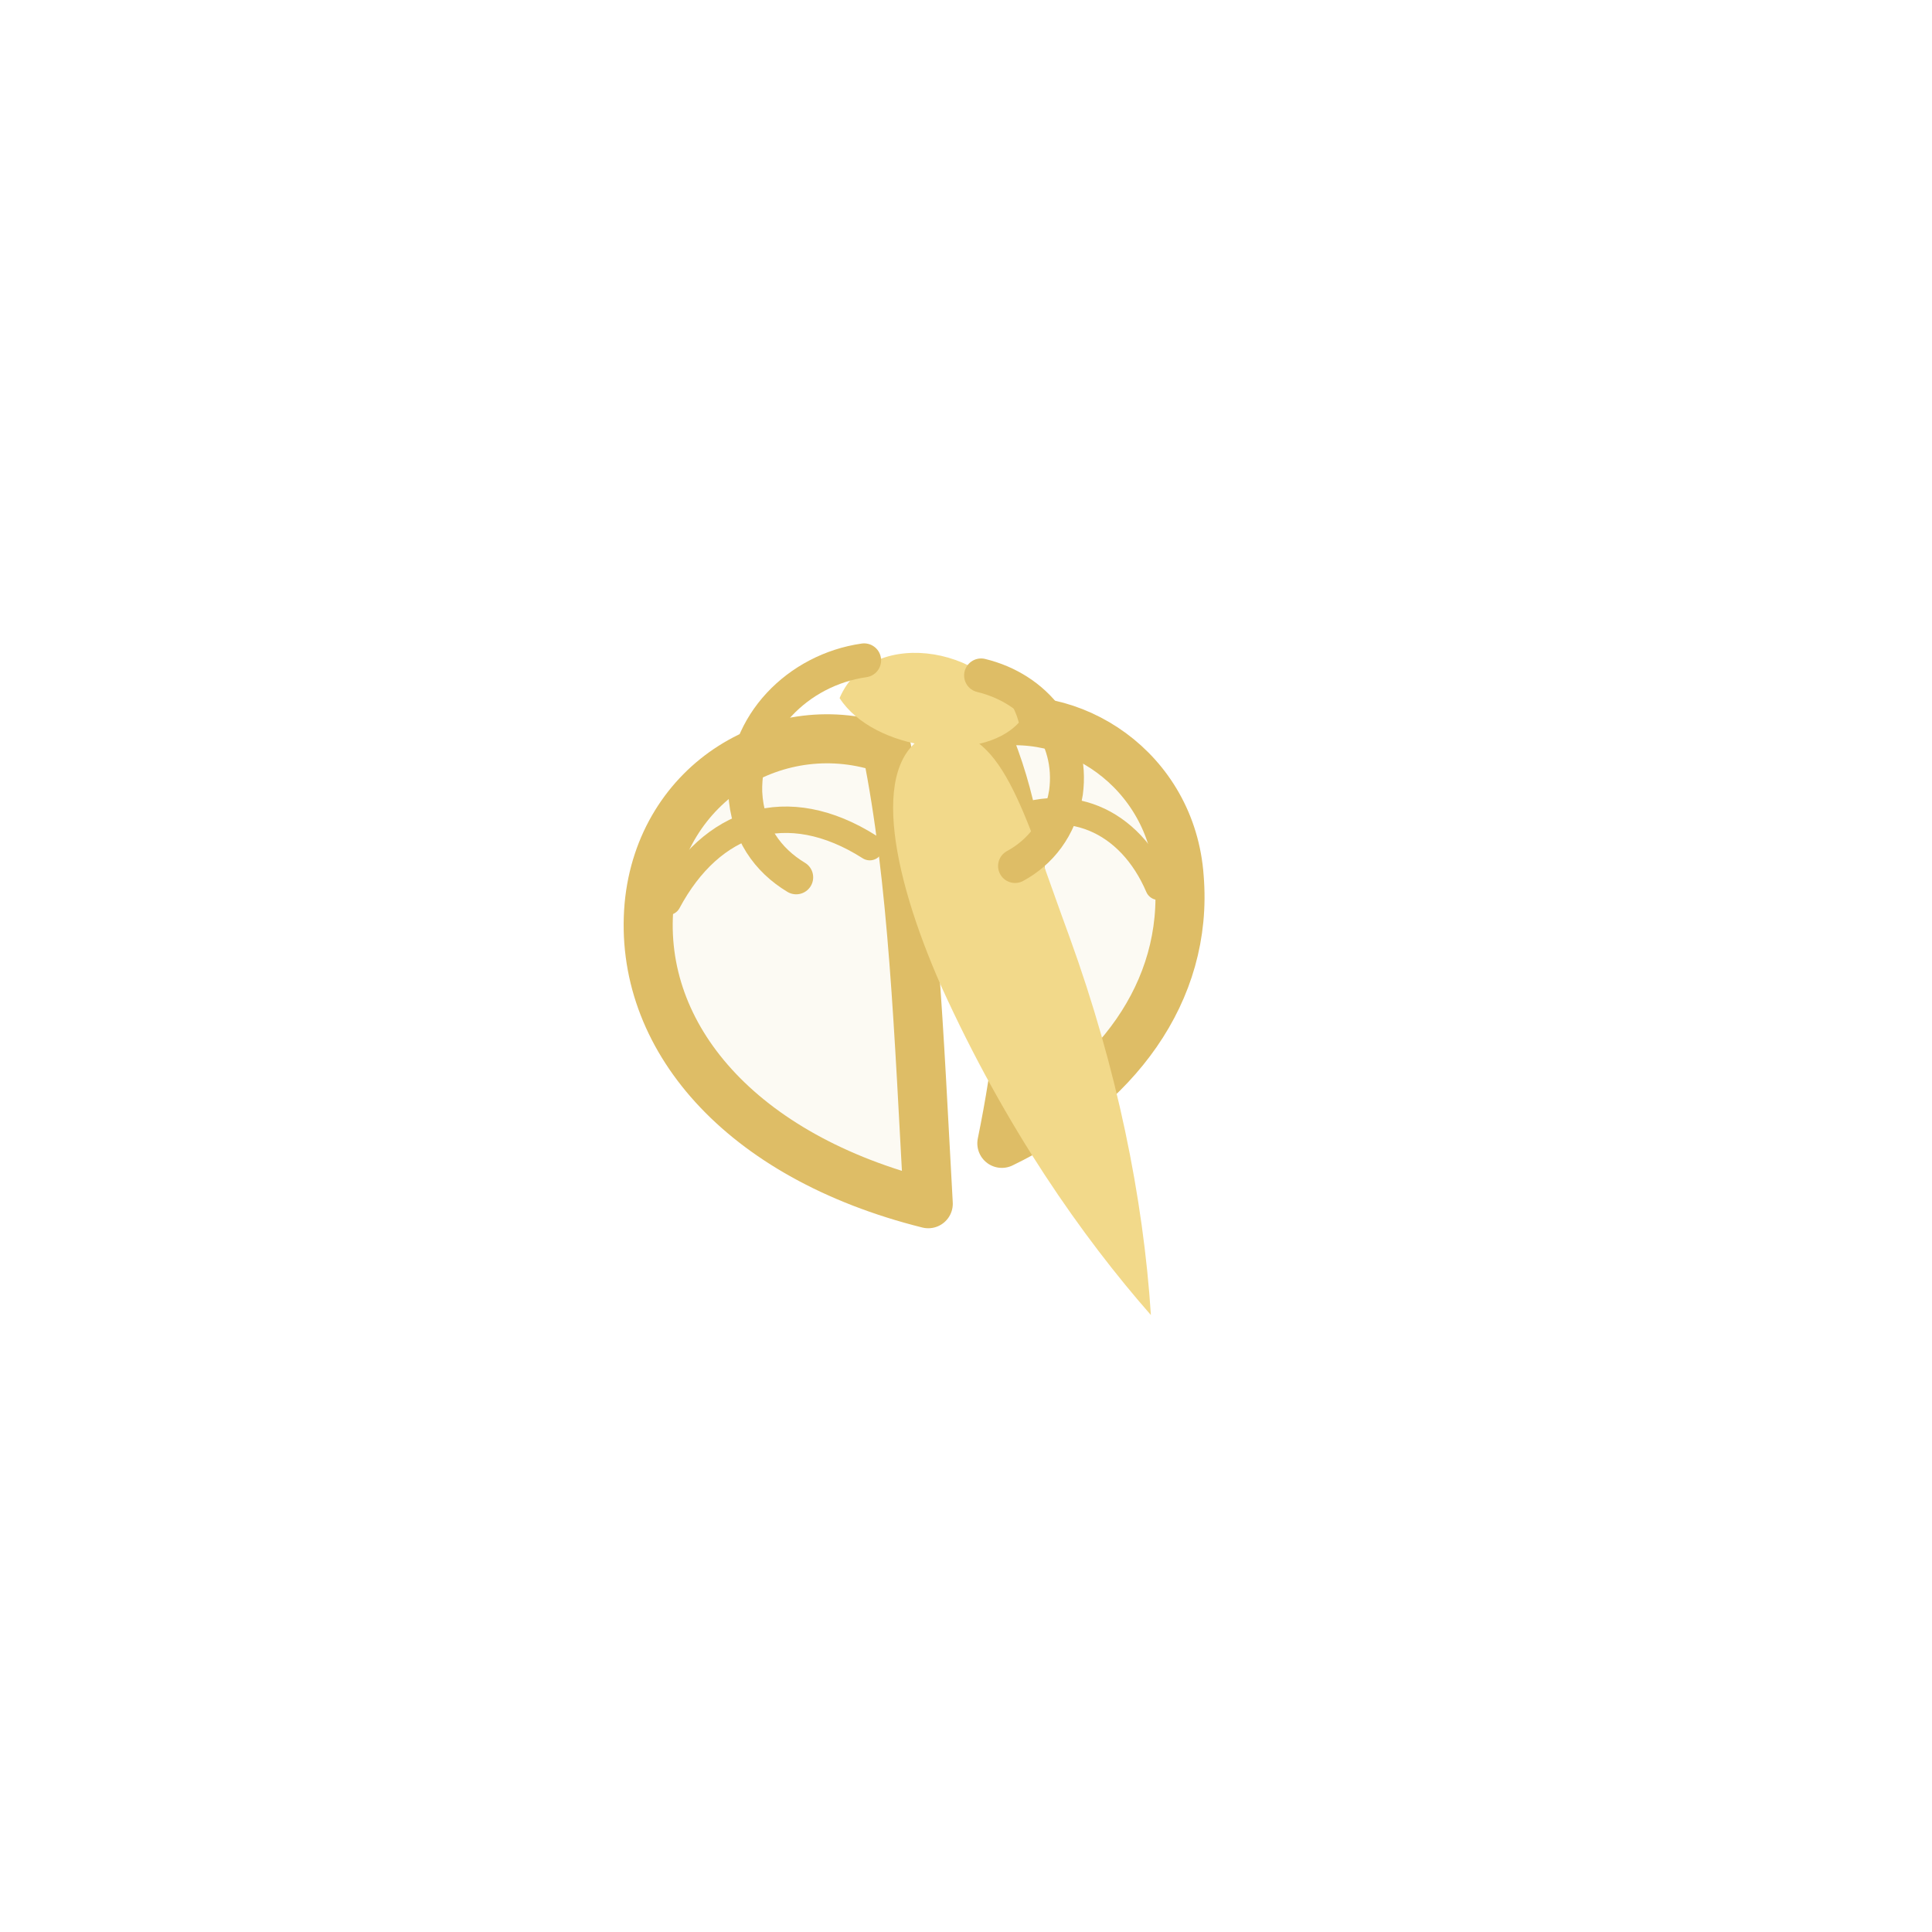
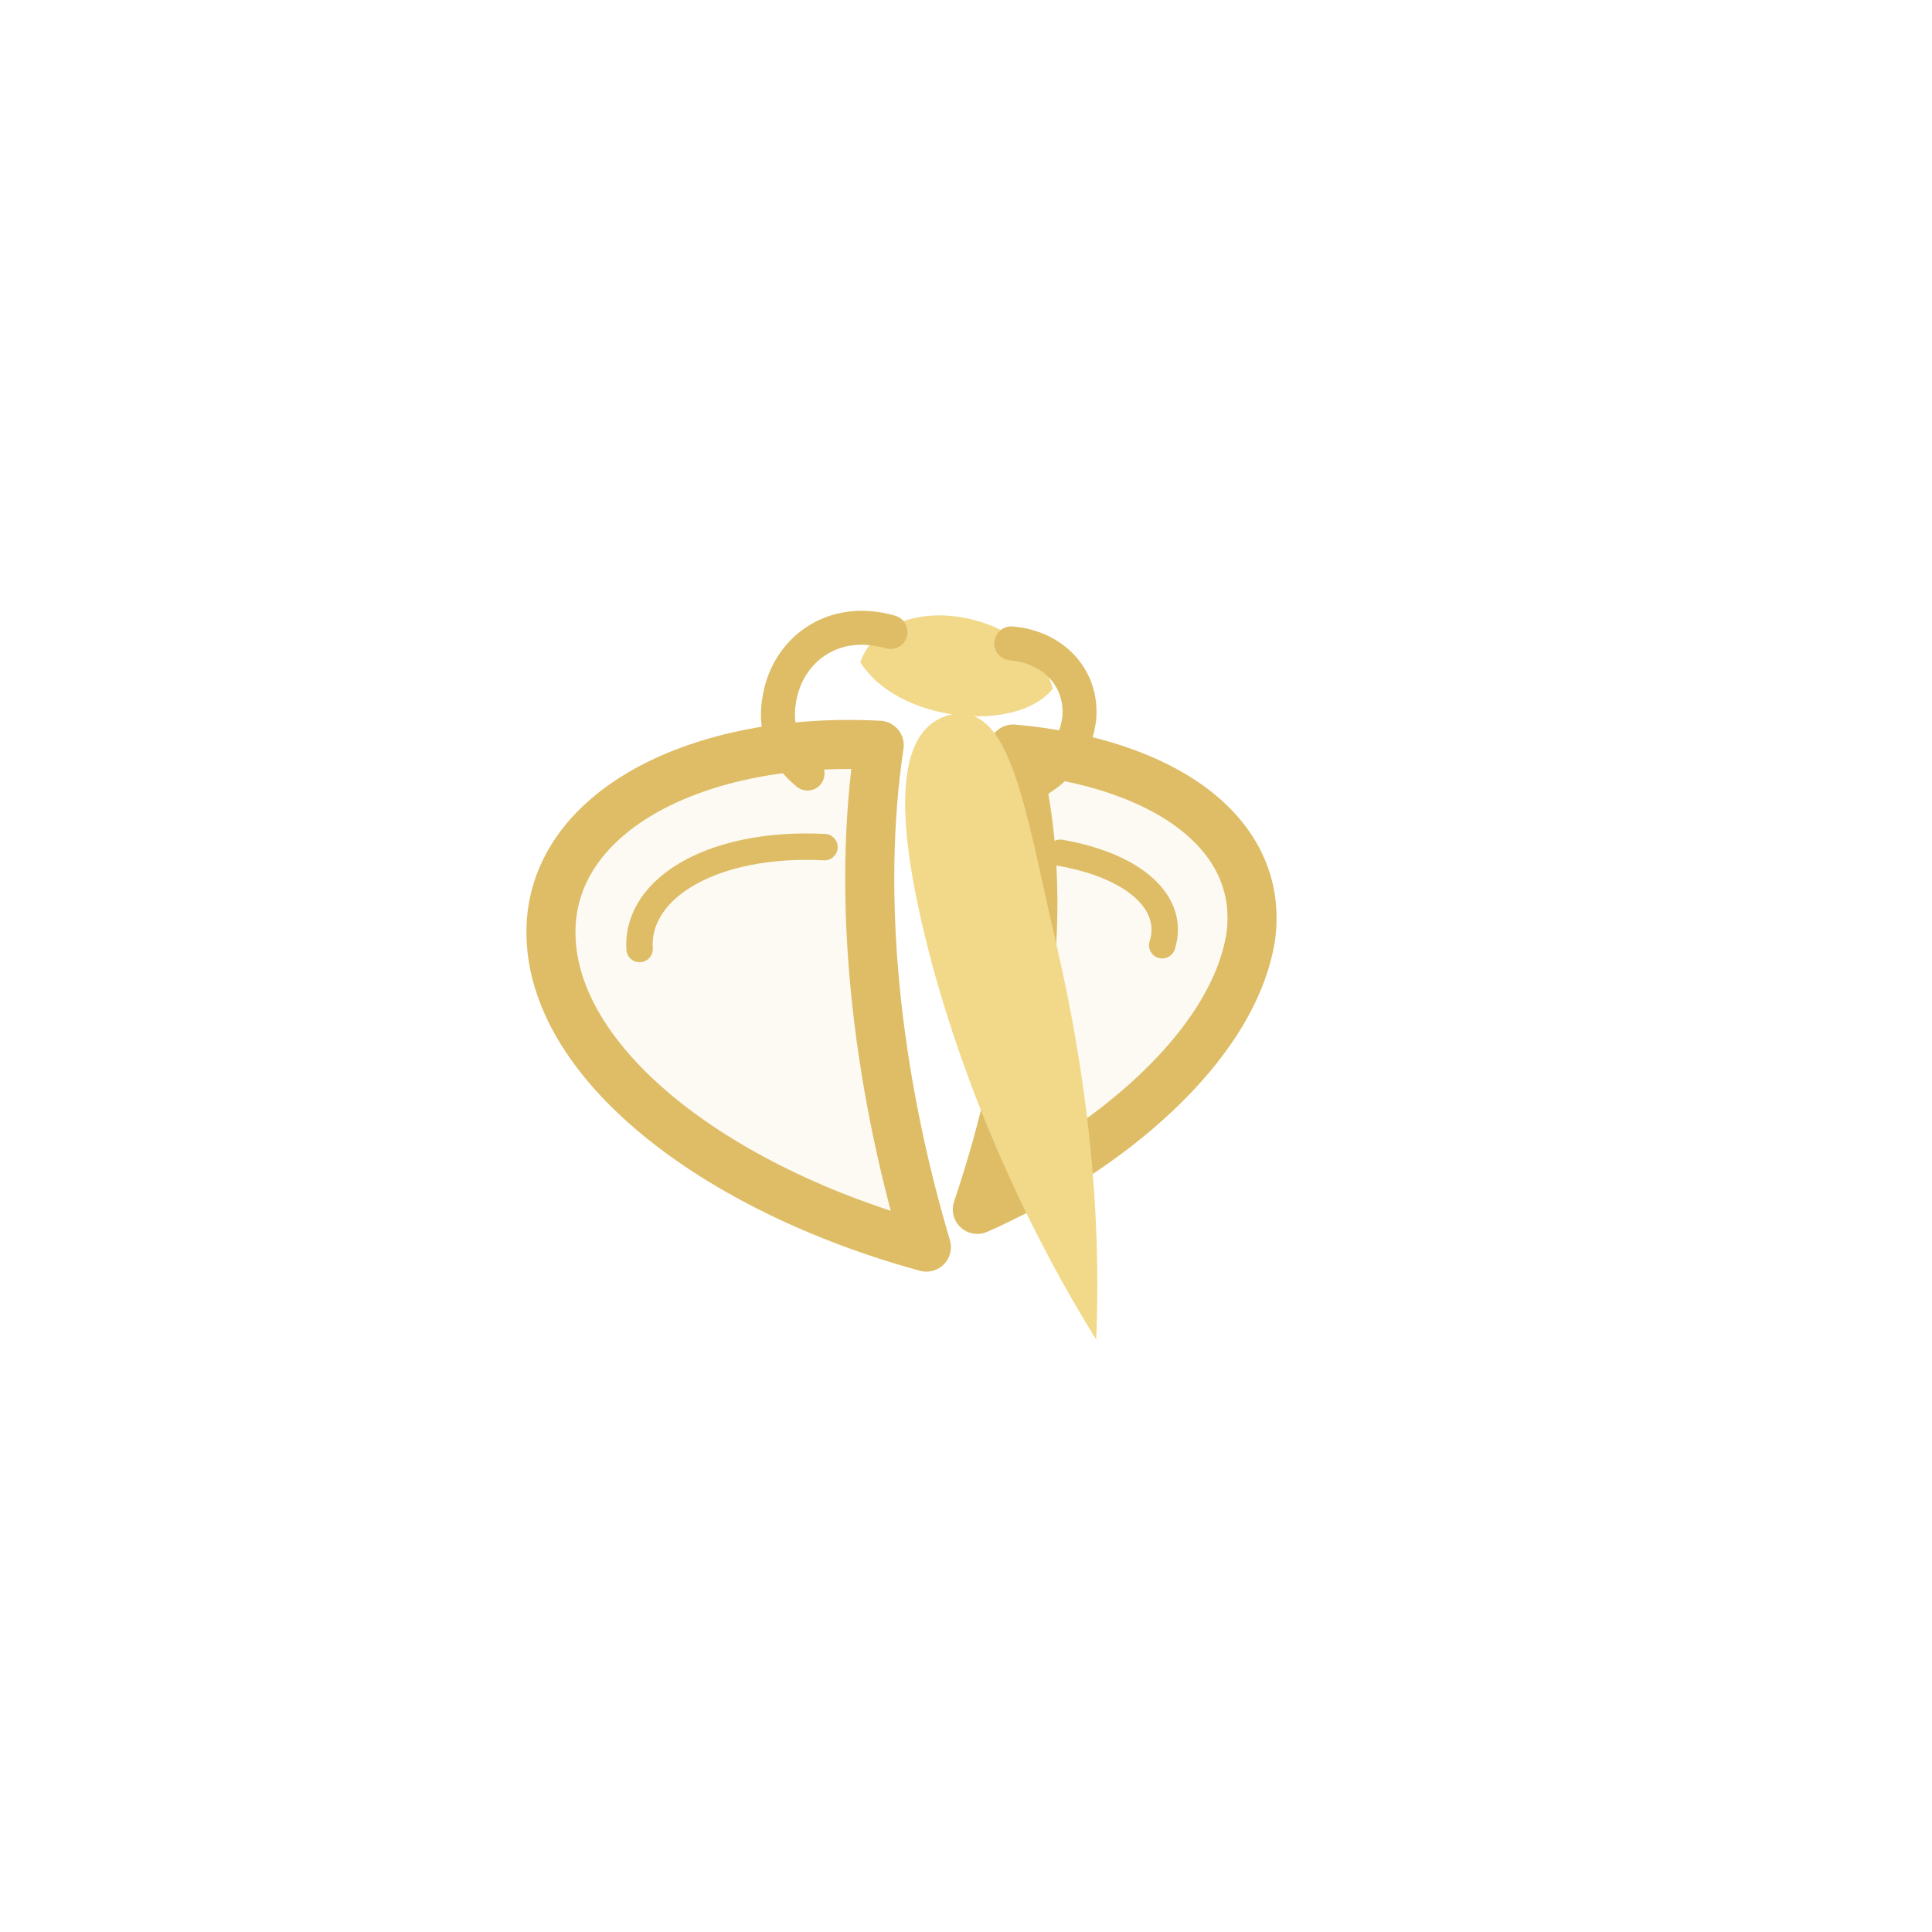
<svg xmlns="http://www.w3.org/2000/svg" role="img" aria-label="Aeziol, cigale assoupie" width="1024" height="1024" preserveAspectRatio="xMinYMin meet" viewBox="0 0 1024 1024" version="1.0" fill-rule="evenodd">
  <clipPath id="clip">
    <rect x="0" y="0" width="1024" height="1024" />
  </clipPath>
  <g id="group" transform="scale(1,-1) translate(0,-1024)" style="clip-path: url(#clip)">
    <g transform="">
      <g transform=" matrix(1,0,0,-1,0,1024)">
-         <path d="M 470 397 C 413 377 350 414 344 480 C 338 549 392 613 492 638 C 487 548 484 466 470 397 Z " style="stroke: rgb(87%,74%,40%); stroke-linecap: round; stroke-linejoin: round; stroke-width: 26; fill: rgb(87%,74%,40%); fill-rule: evenodd; fill-opacity: 0.08;" />
-         <path d="M 520 384 C 568 373 621 408 625 465 C 630 526 591 577 531 606 C 548 523 549 447 520 384 Z " style="stroke: rgb(87%,74%,40%); stroke-linecap: round; stroke-linejoin: round; stroke-width: 26; fill: rgb(87%,74%,40%); fill-rule: evenodd; fill-opacity: 0.08;" />
-         <path d="M 461 449 C 417 421 377 435 354 478 " style="stroke: rgb(87%,74%,40%); stroke-linecap: round; stroke-width: 14; fill: none; fill-rule: evenodd;" />
-         <path d="M 529 438 C 566 419 599 435 614 470 " style="stroke: rgb(87%,74%,40%); stroke-linecap: round; stroke-width: 14; fill: none; fill-rule: evenodd;" />
-         <path d="M 445 370 C 462 330 530 344 540 383 C 520 405 463 398 445 370 Z " style="stroke: none; stroke-linecap: round; stroke-width: 0; fill: rgb(95%,85%,54%); fill-rule: evenodd;" />
-         <path d="M 495 388 C 460 400 472 462 499 523 C 533 598 574 656 610 697 C 606 635 592 566 567 497 C 542 429 531 383 495 388 Z " style="stroke: none; stroke-linecap: round; stroke-width: 0; fill: rgb(95%,85%,54%); fill-rule: evenodd;" />
-         <path d="M 458 350 C 423 355 394 384 395 420 C 396 441 407 456 422 465 " style="stroke: rgb(87%,74%,40%); stroke-linecap: round; stroke-width: 18; fill: none; fill-rule: evenodd;" />
-         <path d="M 520 358 C 549 365 569 390 565 420 C 562 439 551 452 538 459 " style="stroke: rgb(87%,74%,40%); stroke-linecap: round; stroke-width: 18; fill: none; fill-rule: evenodd;" />
+         <path d="M 466 395 C 370 390 292 430 292 494 C 292 563 378 630 491 661 C 464 570 454 475 466 395 Z " style="stroke: rgb(87%,74%,40%); stroke-linecap: round; stroke-linejoin: round; stroke-width: 26; fill: rgb(87%,74%,40%); fill-rule: evenodd; fill-opacity: 0.08;" />
+         <path d="M 537 397 C 616 404 670 441 663 496 C 654 555 586 611 518 641 C 547 555 557 469 537 397 Z " style="stroke: rgb(87%,74%,40%); stroke-linecap: round; stroke-linejoin: round; stroke-width: 26; fill: rgb(87%,74%,40%); fill-rule: evenodd; fill-opacity: 0.08;" />
+         <path d="M 437 449 C 379 446 337 470 339 503 " style="stroke: rgb(87%,74%,40%); stroke-linecap: round; stroke-width: 14; fill: none; fill-rule: evenodd;" />
+         <path d="M 562 452 C 602 459 623 479 616 501 " style="stroke: rgb(87%,74%,40%); stroke-linecap: round; stroke-width: 14; fill: none; fill-rule: evenodd;" />
+         <path d="M 456 351 C 470 311 546 322 558 365 C 539 389 476 383 456 351 Z " style="stroke: none; stroke-linecap: round; stroke-width: 0; fill: rgb(95%,85%,54%); fill-rule: evenodd;" />
+         <path d="M 503 379 C 470 388 477 447 494 511 C 515 588 548 657 581 710 C 584 640 576 570 560 501 C 543 428 536 371 503 379 Z " style="stroke: none; stroke-linecap: round; stroke-width: 0; fill: rgb(95%,85%,54%); fill-rule: evenodd;" />
+         <path d="M 472 335 C 441 326 417 345 413 371 C 410 388 417 401 428 410 " style="stroke: rgb(87%,74%,40%); stroke-linecap: round; stroke-width: 18; fill: none; fill-rule: evenodd;" />
+         <path d="M 536 341 C 559 343 574 360 572 381 C 570 396 562 406 551 413 " style="stroke: rgb(87%,74%,40%); stroke-linecap: round; stroke-width: 18; fill: none; fill-rule: evenodd;" />
      </g>
    </g>
  </g>
</svg>
